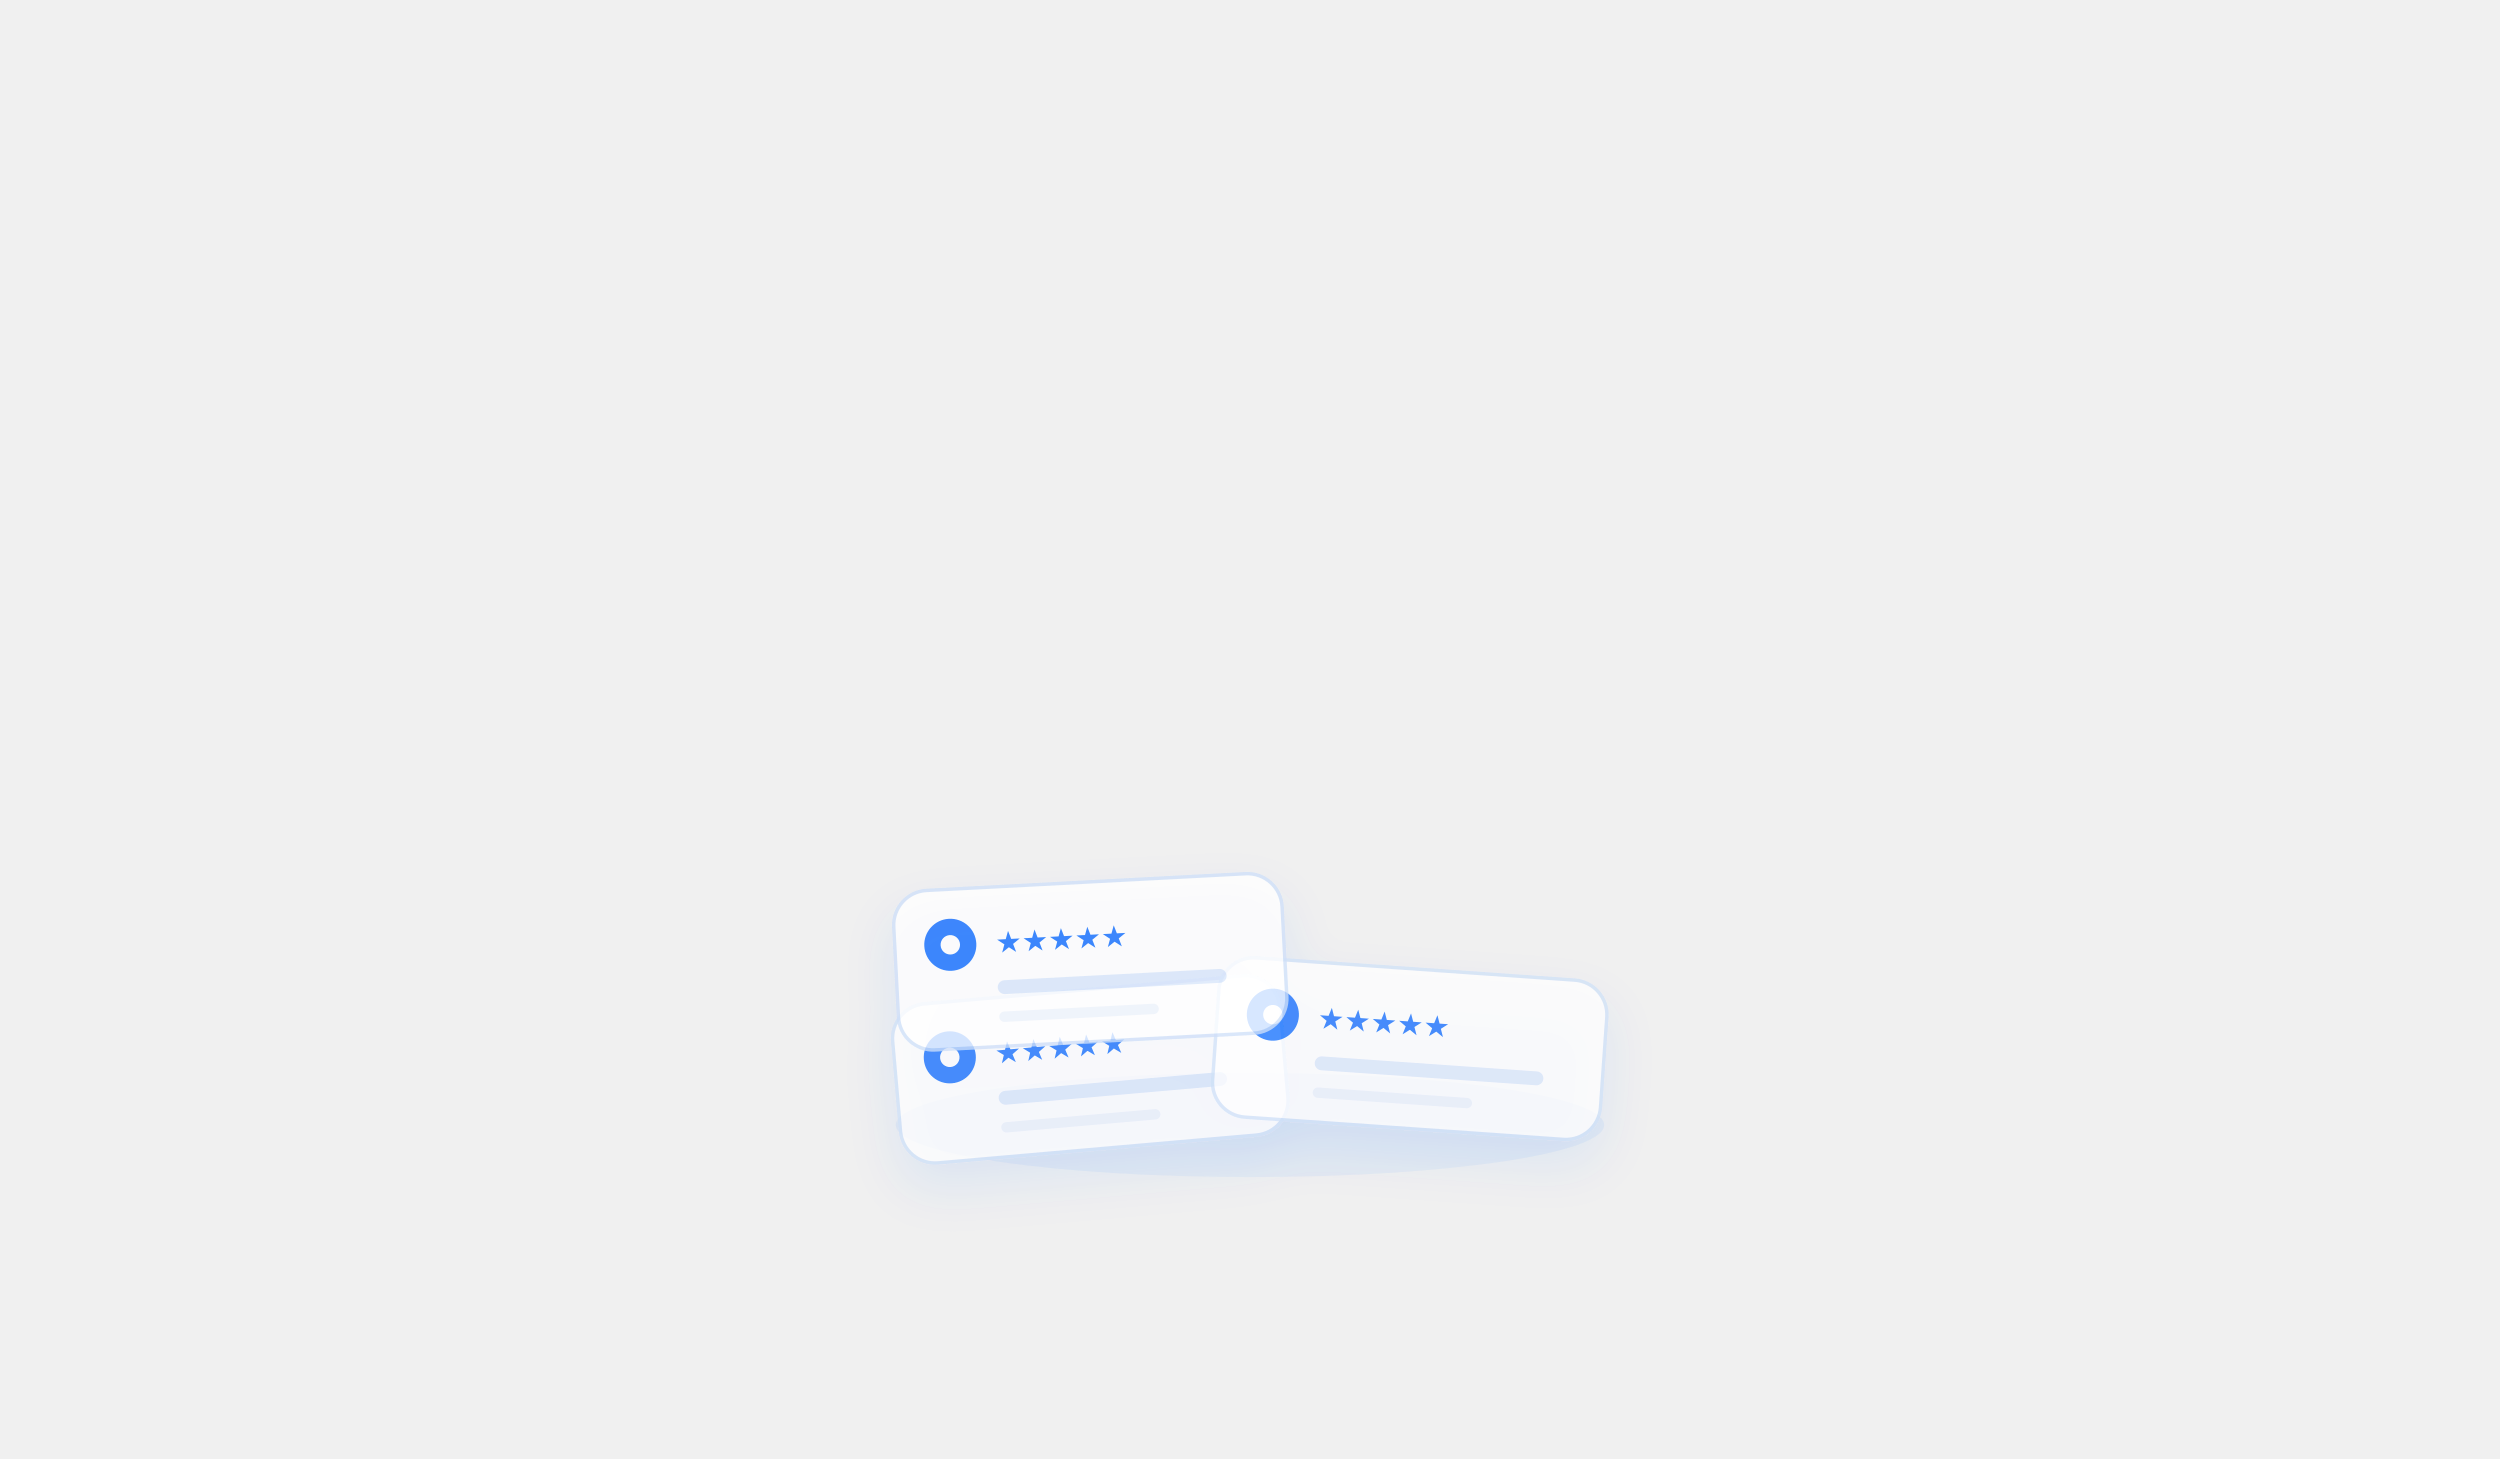
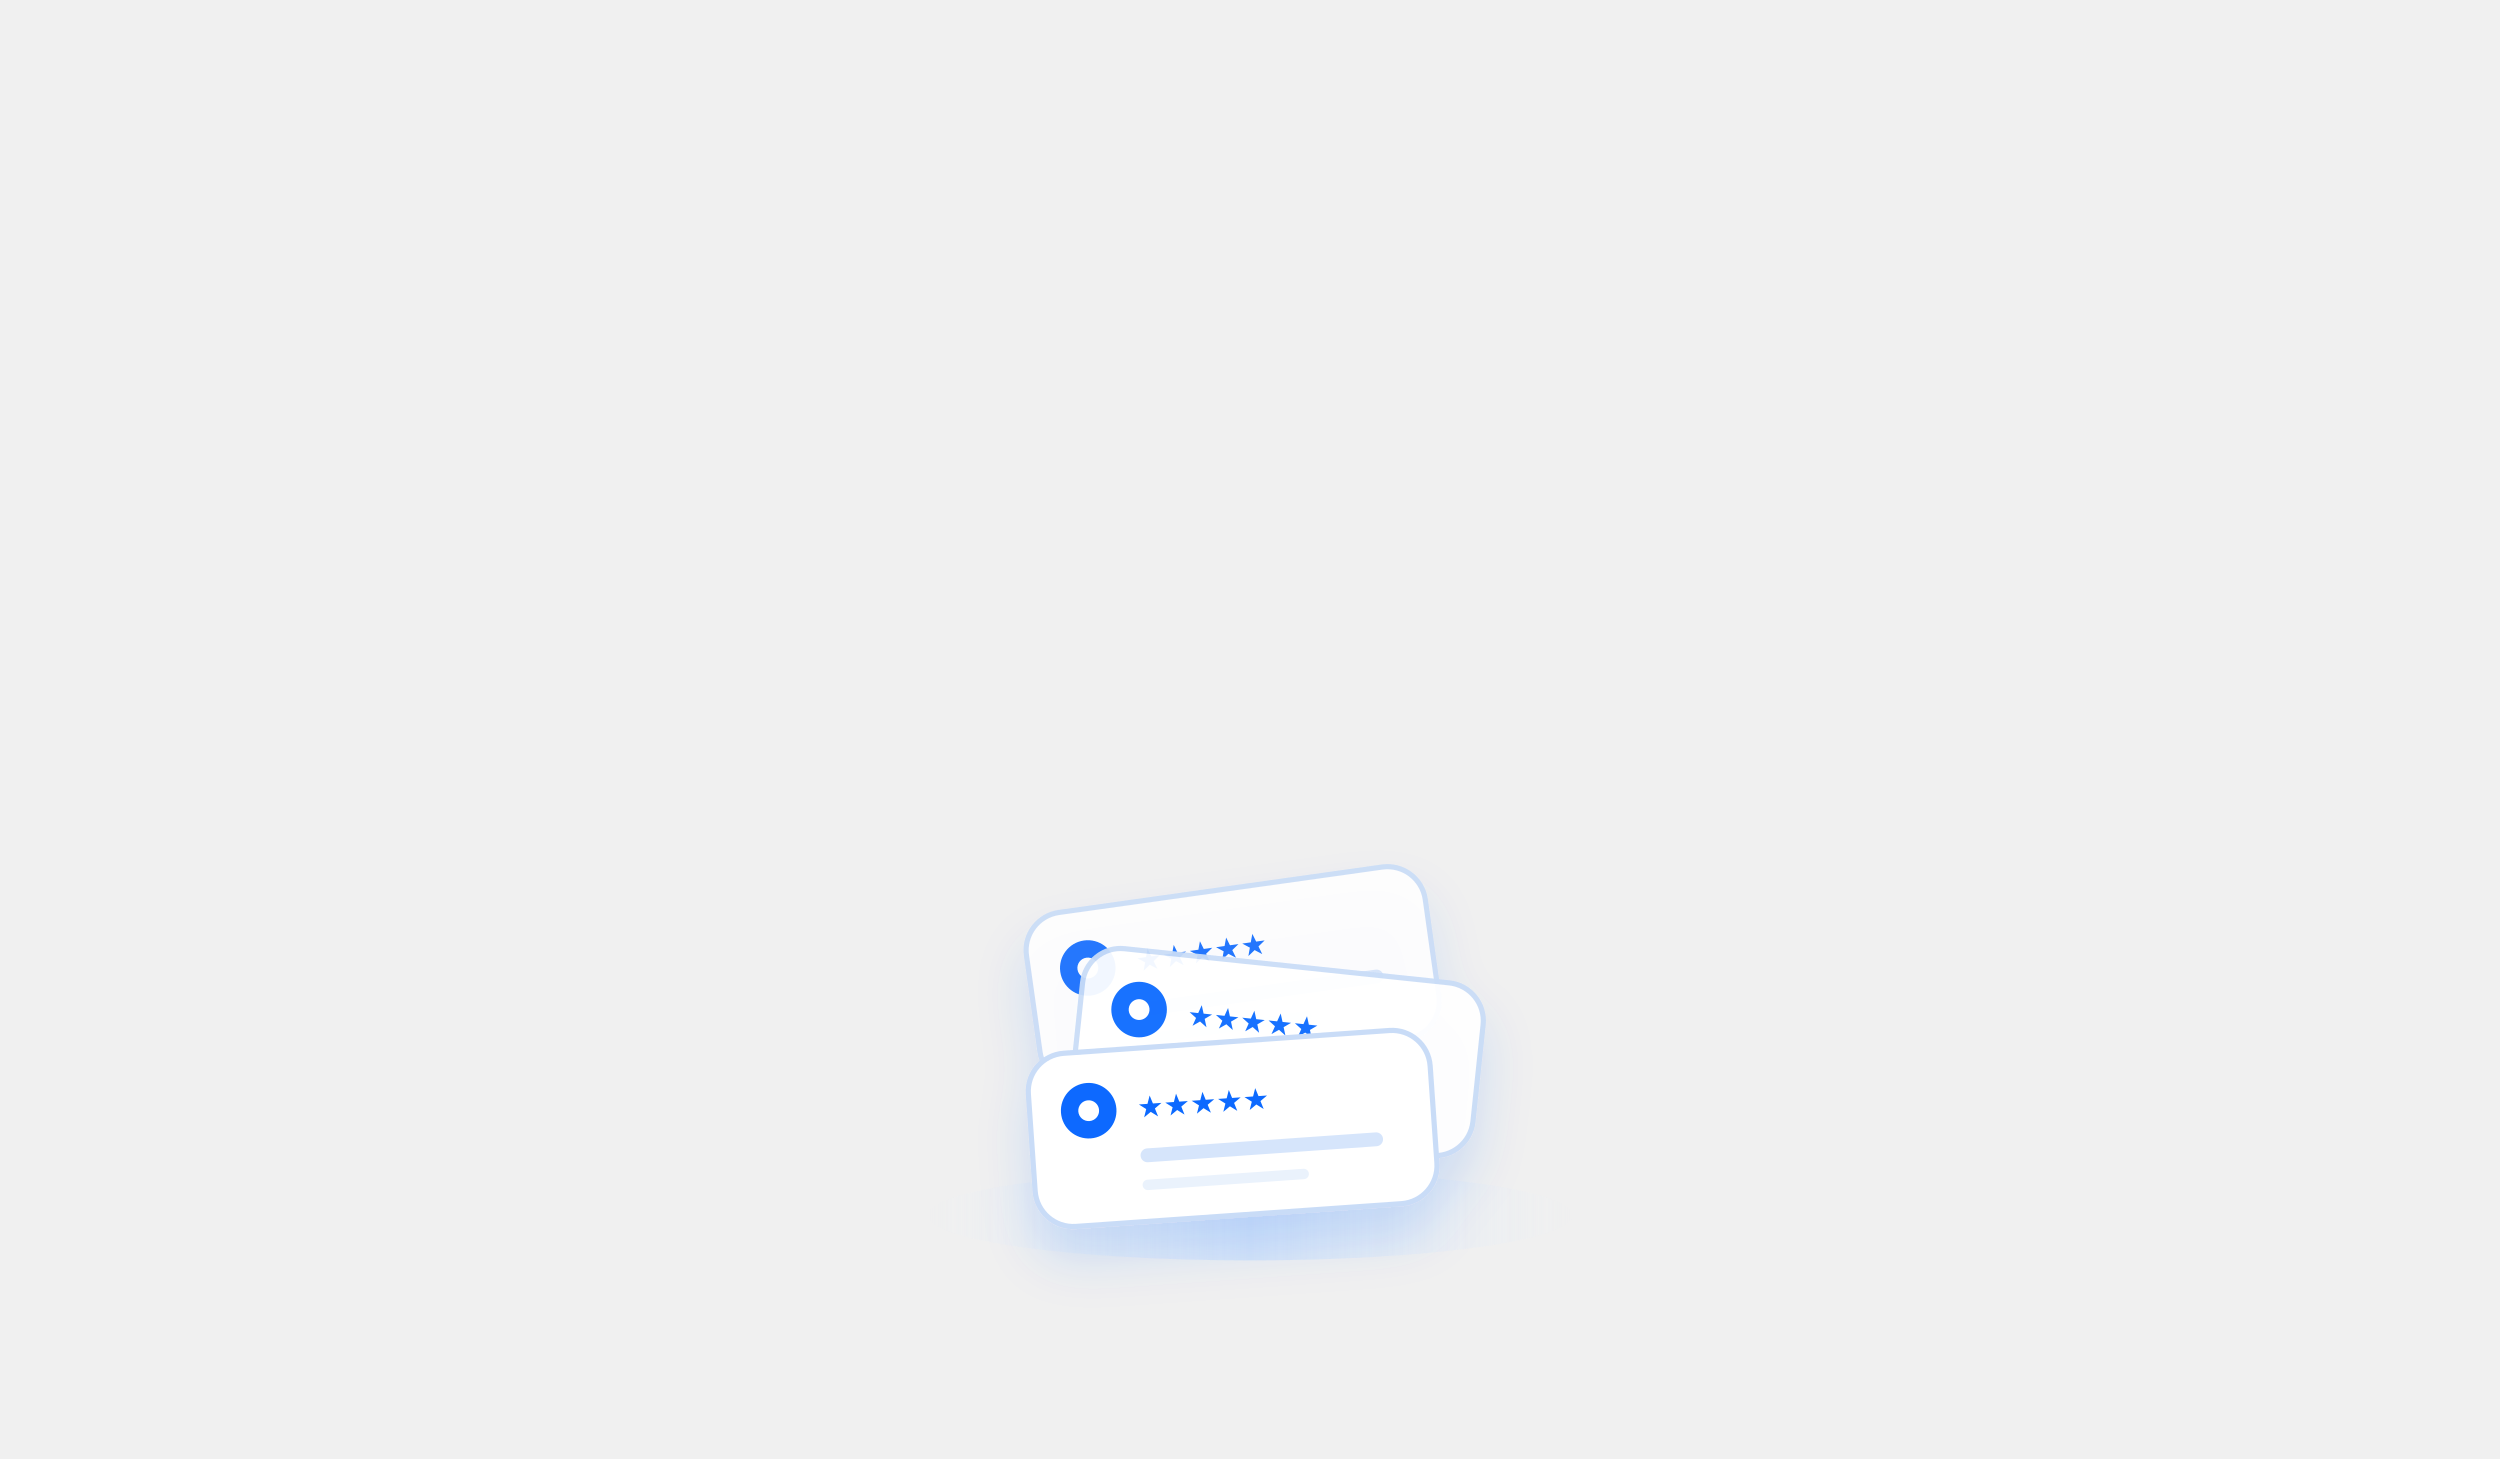
<svg xmlns="http://www.w3.org/2000/svg" viewBox="0 0 720 420">
  <defs>
-     <filter id="s" x="-30%" y="-30%" width="160%" height="180%">
-       <feDropShadow dx="0" dy="7" stdDeviation="7" flood-color="#0869ff" flood-opacity=".12" />
+     <filter id="shadow" x="-40%" y="-40%" width="180%" height="200%">
+       <feDropShadow dx="0" dy="9" stdDeviation="7" flood-color="#0869ff" flood-opacity=".15" />
    </filter>
+     <linearGradient id="floor" x1="0" y1="0" x2="1" y2="0">
+       <stop offset="0" stop-color="#dfeeff" stop-opacity="0" />
+       <stop offset=".5" stop-color="#bcd8ff" stop-opacity=".65" />
+       <stop offset="1" stop-color="#dfeeff" stop-opacity="0" />
+     </linearGradient>
  </defs>
-   <ellipse cx="360" cy="324" rx="102" ry="15" fill="#0869ff" opacity=".055" />
-   <g filter="url(#s)">
-     <g opacity="0.72" transform="translate(258 285) rotate(-5 56 23)">
-       <rect width="112" height="46" rx="10" fill="#fff" stroke="#cfe0f8" />
-       <circle cx="16" cy="16" r="7.5" fill="#0869ff" />
-       <circle cx="16" cy="16" r="2.8" fill="#fff" />
-       <text x="29" y="19" font-family="Arial,sans-serif" font-size="8.5" font-weight="700" fill="#0869ff">★★★★★</text>
-       <rect x="29" y="27" width="66" height="4" rx="2" fill="#d9e7fb" />
-       <rect x="29" y="36" width="46" height="3" rx="1.5" fill="#edf3fb" />
+   <ellipse cx="360" cy="350" rx="93" ry="13" fill="url(#floor)" opacity=".75" />
+   <g filter="url(#shadow)">
+     <g opacity="0.88" transform="translate(297 256) rotate(-8 58 25)">
+       <rect x="0" y="0" width="116" height="50" rx="11" fill="#fff" stroke="#c9dcf7" stroke-width="1.5" />
+       <circle cx="17" cy="17" r="8" fill="#0869ff" />
+       <circle cx="17" cy="17" r="3" fill="#fff" />
+       <text x="31" y="20" font-family="Arial,sans-serif" font-size="8.5" font-weight="700" fill="#0869ff">★★★★★</text>
+       <rect x="31" y="29" width="70" height="4" rx="2" fill="#d6e5fb" />
+       <rect x="31" y="38" width="48" height="3" rx="1.5" fill="#eaf2fc" />
    </g>
-     <g opacity="0.72" transform="translate(350 279) rotate(4 56 23)">
-       <rect width="112" height="46" rx="10" fill="#fff" stroke="#cfe0f8" />
-       <circle cx="16" cy="16" r="7.5" fill="#0869ff" />
-       <circle cx="16" cy="16" r="2.8" fill="#fff" />
-       <text x="29" y="19" font-family="Arial,sans-serif" font-size="8.5" font-weight="700" fill="#0869ff">★★★★★</text>
-       <rect x="29" y="27" width="66" height="4" rx="2" fill="#d9e7fb" />
-       <rect x="29" y="36" width="46" height="3" rx="1.5" fill="#edf3fb" />
+     <g opacity="0.94" transform="translate(310 278) rotate(6 58 25)">
+       <rect x="0" y="0" width="116" height="50" rx="11" fill="#fff" stroke="#c9dcf7" stroke-width="1.5" />
+       <circle cx="17" cy="17" r="8" fill="#0869ff" />
+       <circle cx="17" cy="17" r="3" fill="#fff" />
+       <text x="31" y="20" font-family="Arial,sans-serif" font-size="8.5" font-weight="700" fill="#0869ff">★★★★★</text>
+       <rect x="31" y="29" width="70" height="4" rx="2" fill="#d6e5fb" />
+       <rect x="31" y="38" width="48" height="3" rx="1.5" fill="#eaf2fc" />
    </g>
-     <g opacity="0.77" transform="translate(258 254) rotate(-3 56 23)">
-       <rect width="112" height="46" rx="10" fill="#fff" stroke="#cfe0f8" />
-       <circle cx="16" cy="16" r="7.5" fill="#0869ff" />
-       <circle cx="16" cy="16" r="2.8" fill="#fff" />
-       <text x="29" y="19" font-family="Arial,sans-serif" font-size="8.5" font-weight="700" fill="#0869ff">★★★★★</text>
-       <rect x="29" y="27" width="66" height="4" rx="2" fill="#d9e7fb" />
-       <rect x="29" y="36" width="46" height="3" rx="1.5" fill="#edf3fb" />
+     <g opacity="1.00" transform="translate(297 300) rotate(-4 58 25)">
+       <rect x="0" y="0" width="116" height="50" rx="11" fill="#fff" stroke="#c9dcf7" stroke-width="1.5" />
+       <circle cx="17" cy="17" r="8" fill="#0869ff" />
+       <circle cx="17" cy="17" r="3" fill="#fff" />
+       <text x="31" y="20" font-family="Arial,sans-serif" font-size="8.5" font-weight="700" fill="#0869ff">★★★★★</text>
+       <rect x="31" y="29" width="70" height="4" rx="2" fill="#d6e5fb" />
+       <rect x="31" y="38" width="48" height="3" rx="1.5" fill="#eaf2fc" />
    </g>
  </g>
</svg>
